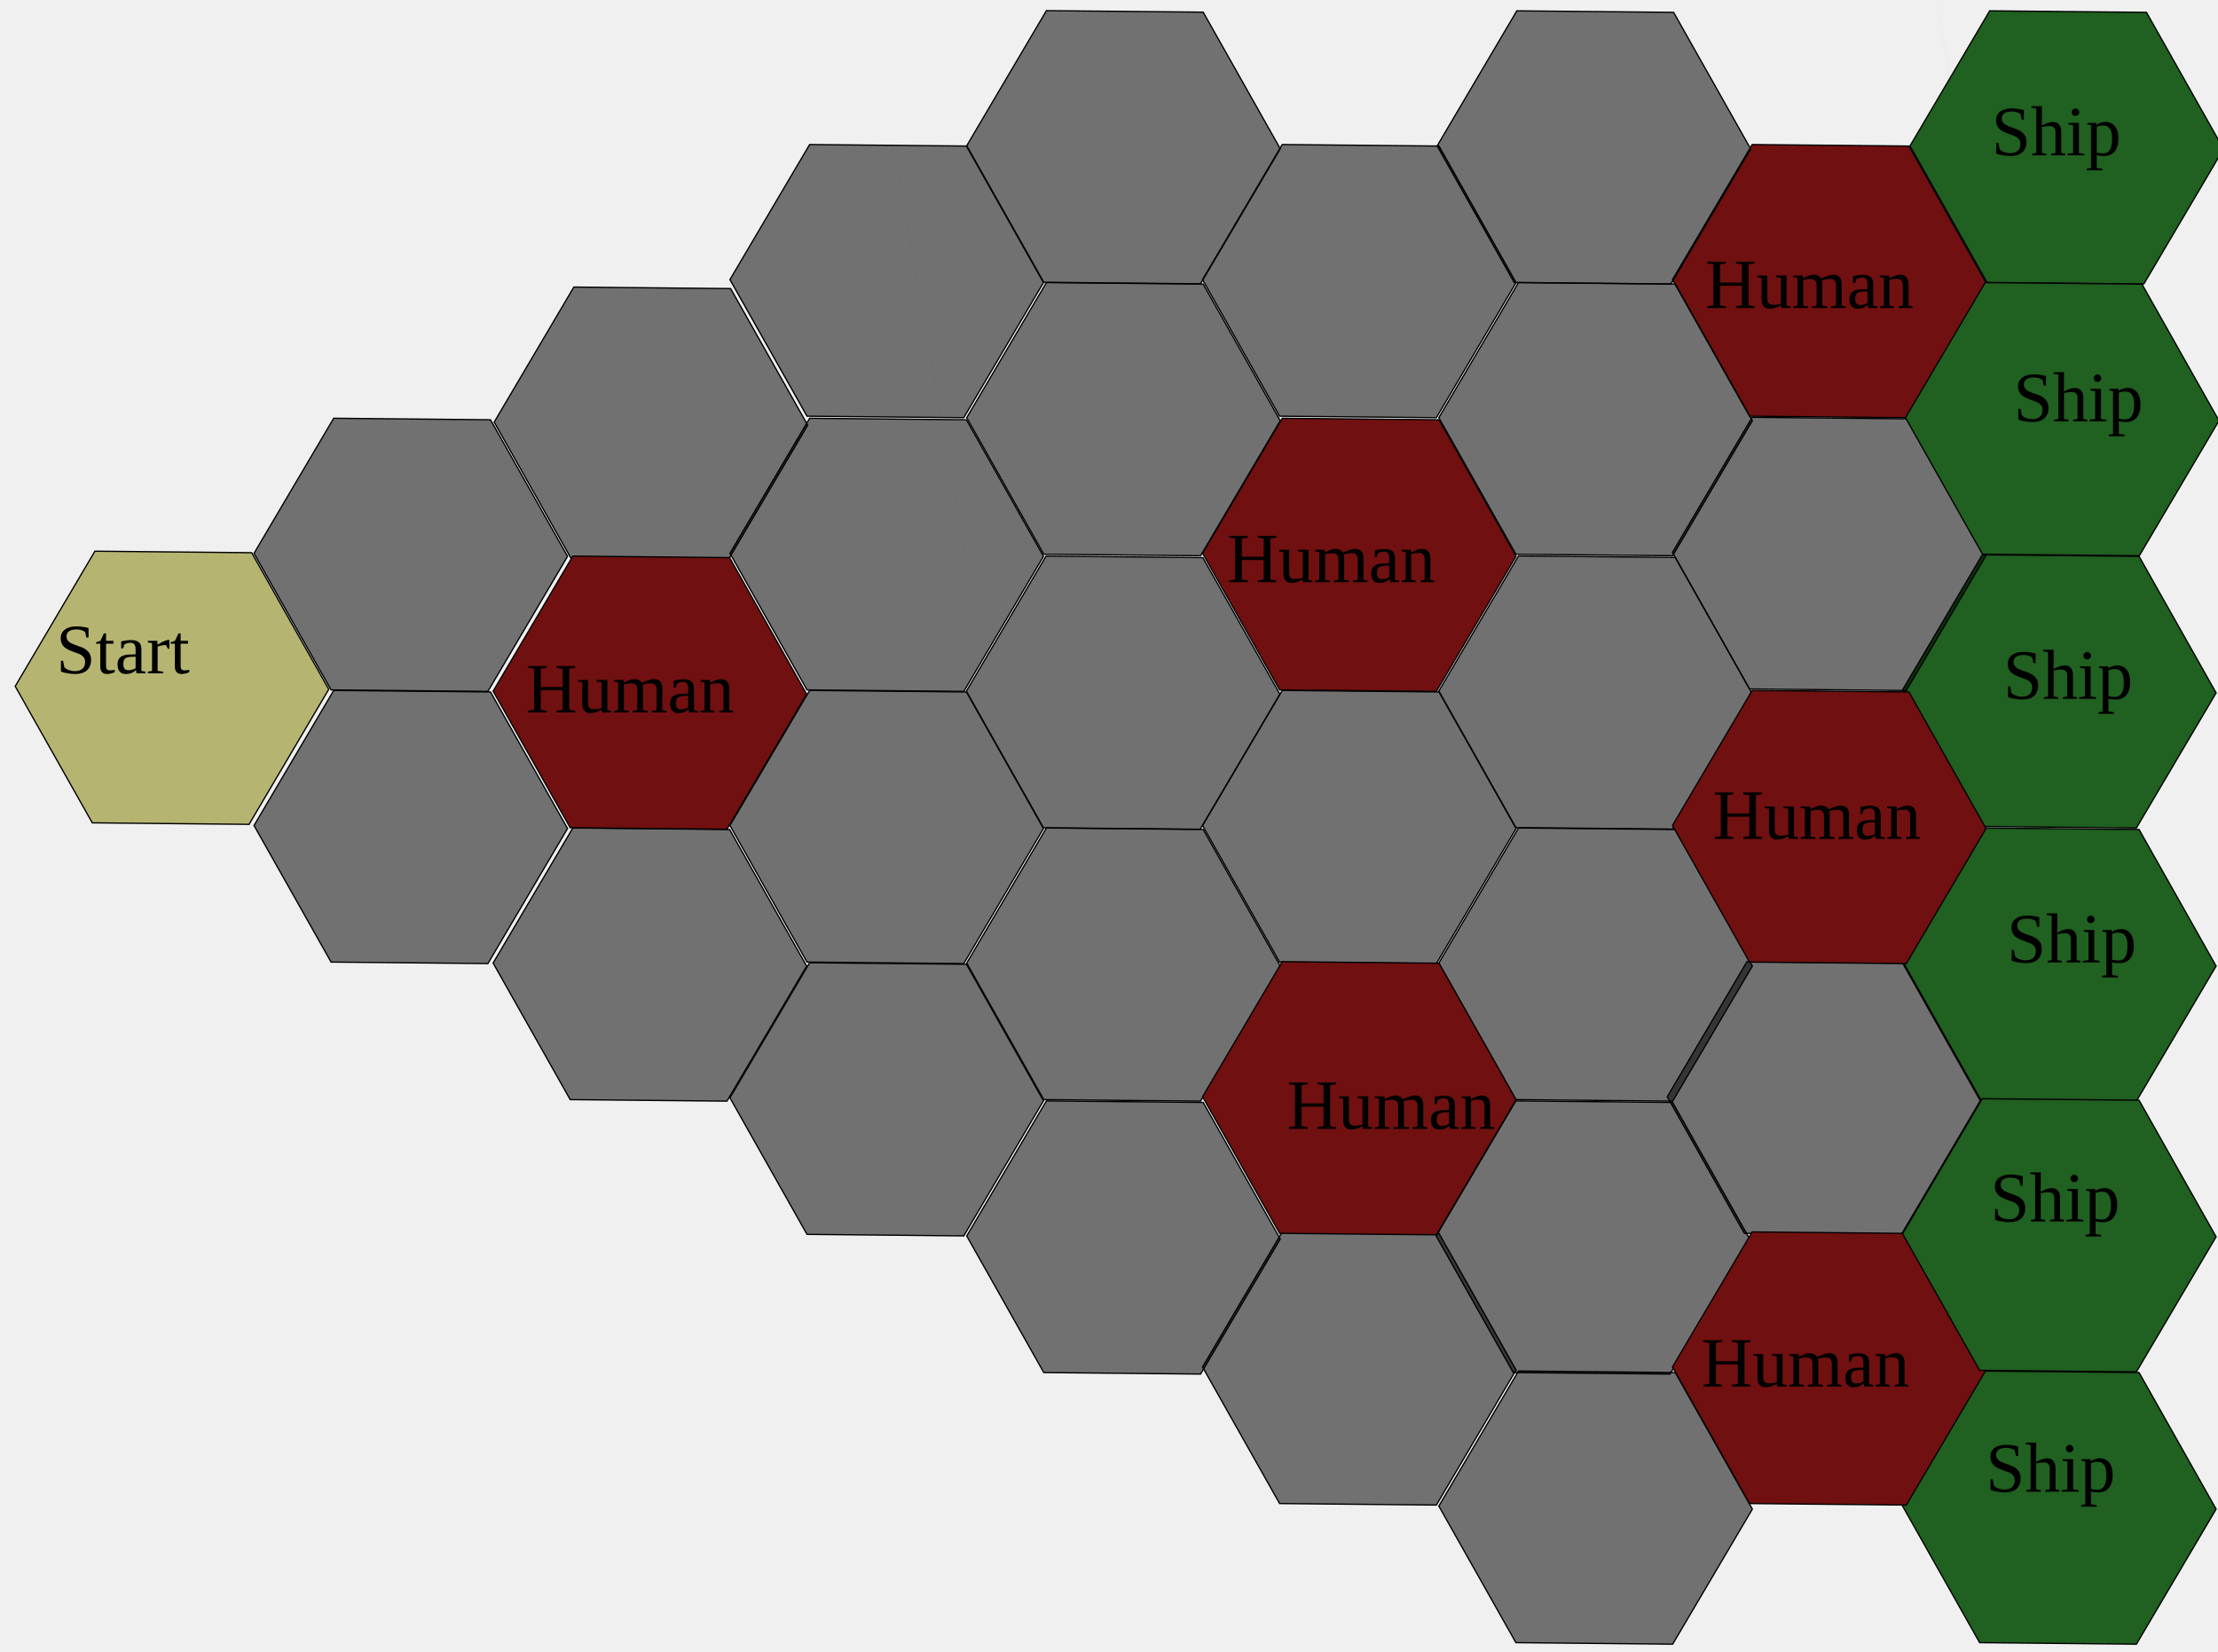
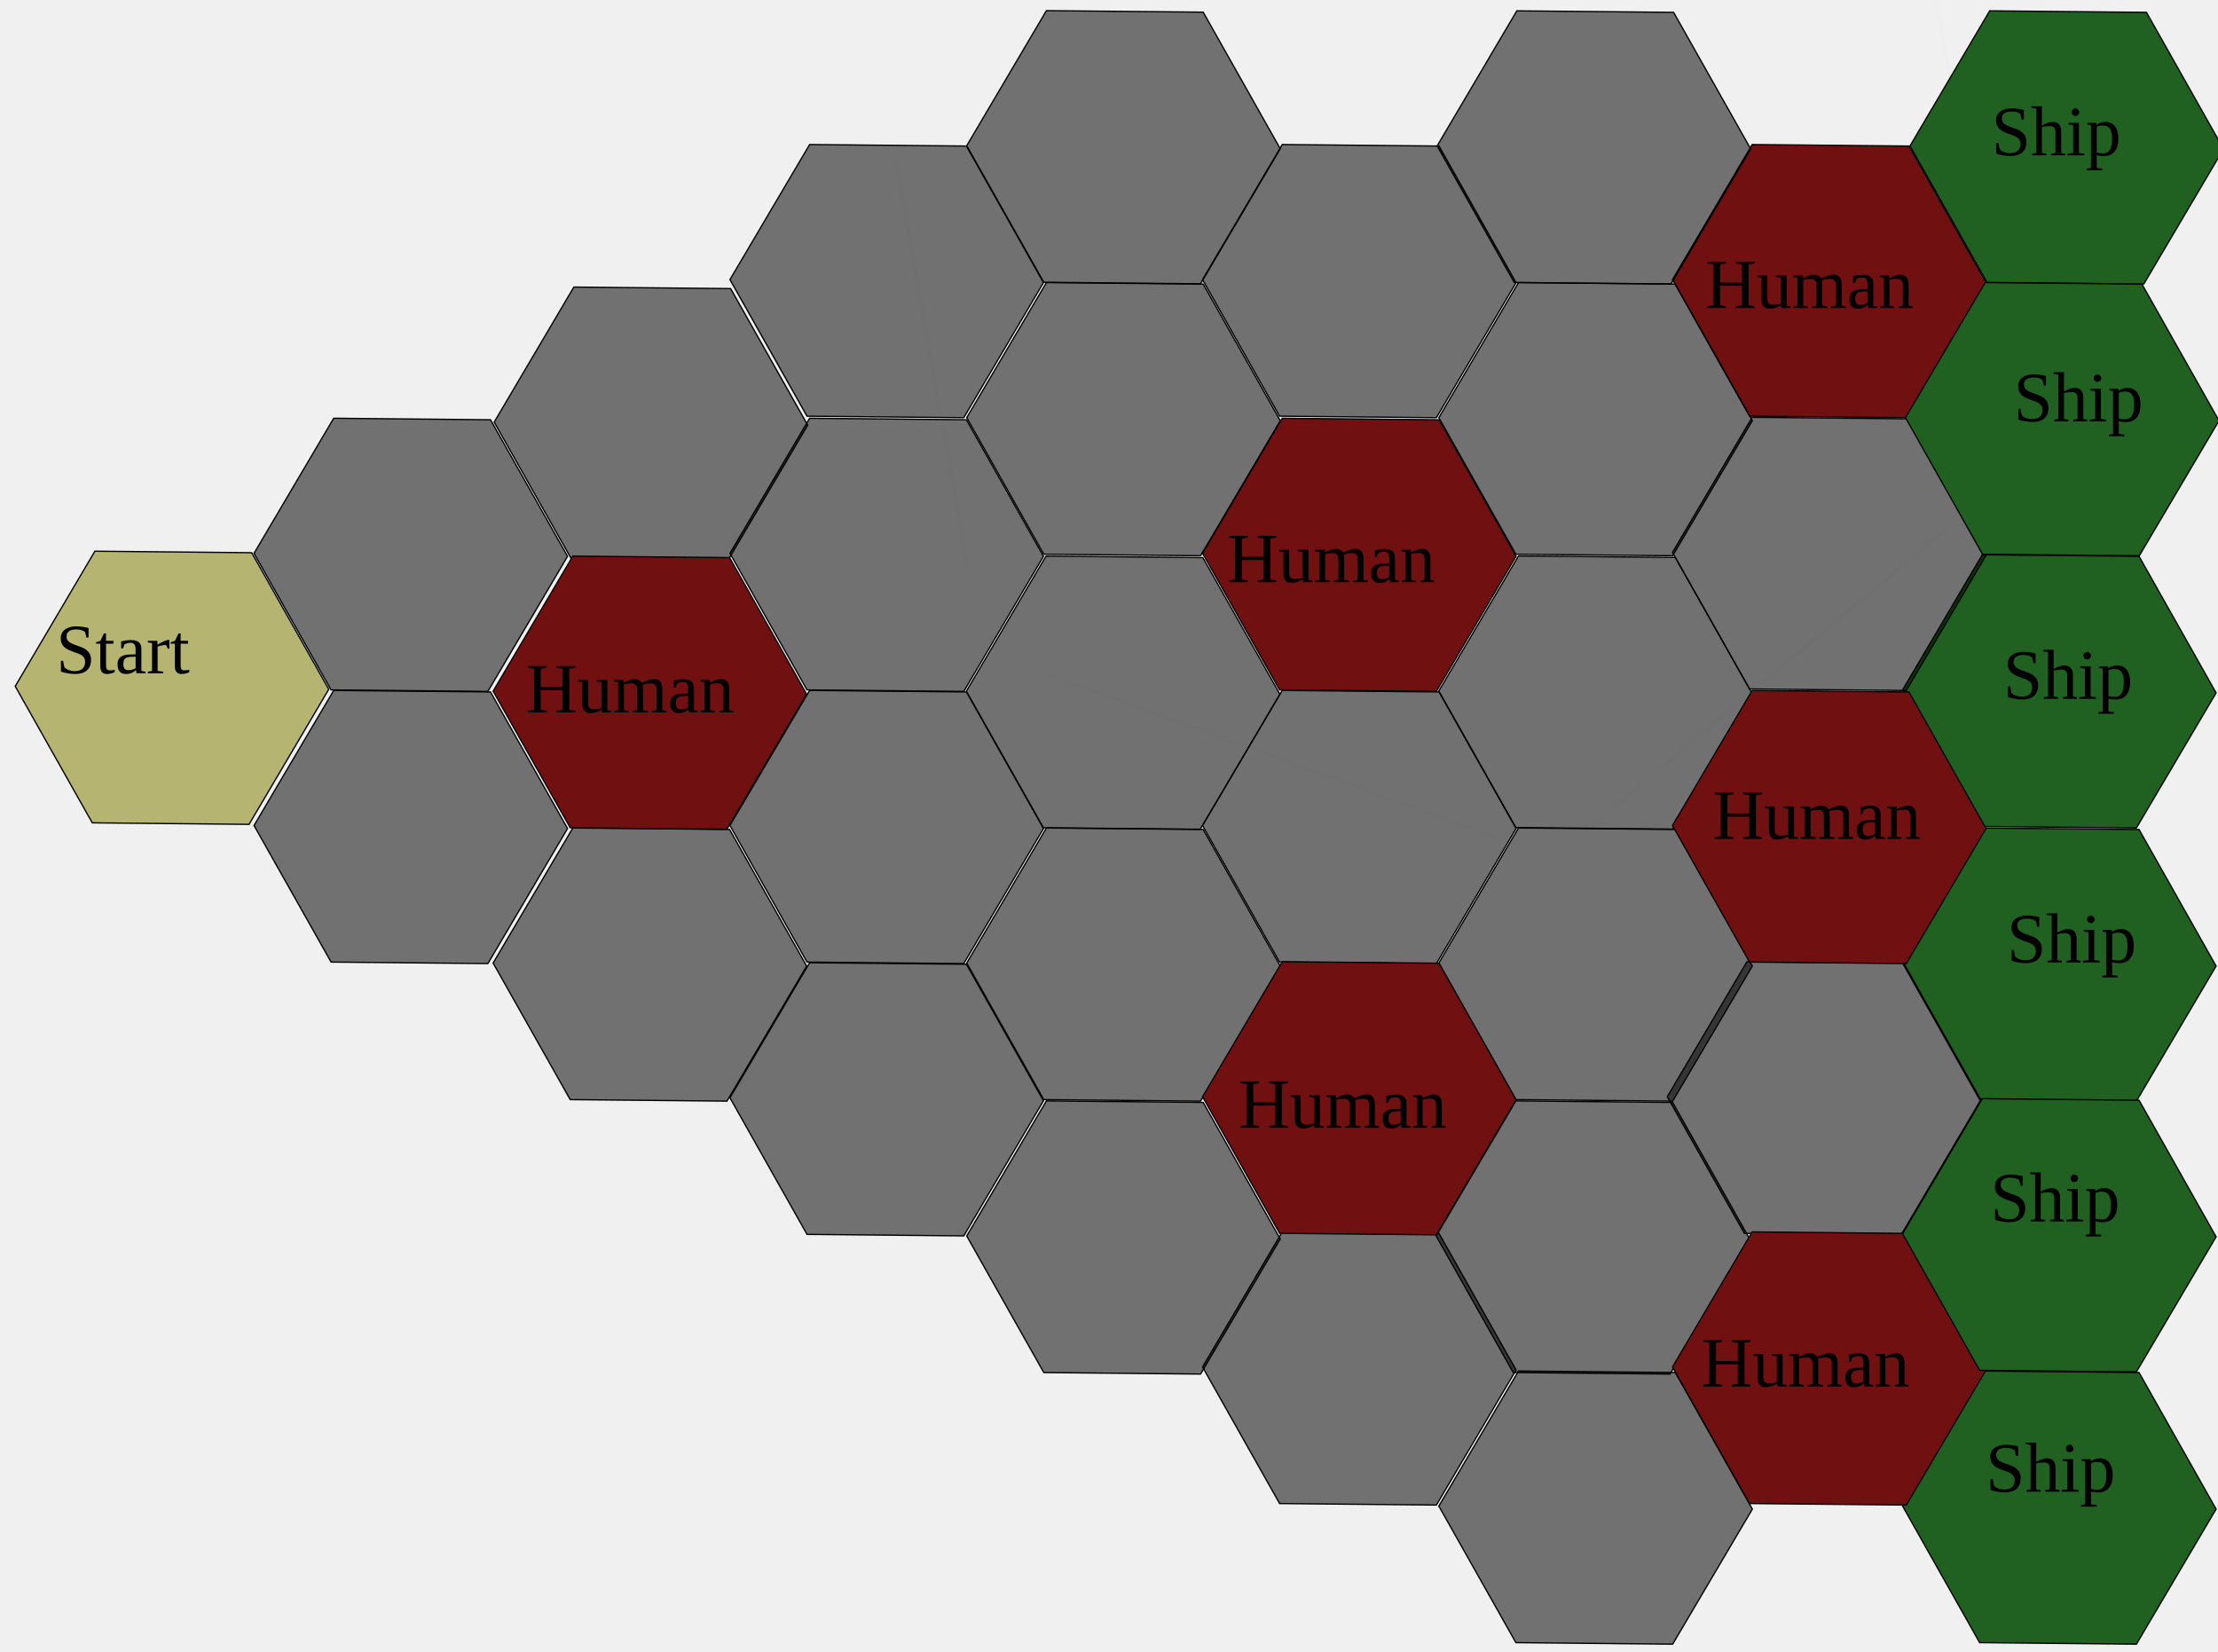
<svg xmlns="http://www.w3.org/2000/svg" xmlns:xlink="http://www.w3.org/1999/xlink" width="192mm" height="143mm" viewBox="0 0 192 143" version="1.1" id="svg5" xml:space="preserve">
  <defs id="defs2">
    <linearGradient id="linearGradient6483">
      <stop style="stop-color:#ffffff;stop-opacity:1;" offset="0" id="stop6481" />
    </linearGradient>
    <linearGradient id="linearGradient1083">
      <stop style="stop-color:#c5c5c5;stop-opacity:0.102;" offset="0" id="stop1079" />
      <stop style="stop-color:#000000;stop-opacity:0;" offset="1" id="stop1081" />
    </linearGradient>
    <radialGradient xlink:href="#linearGradient1083" id="radialGradient1087" cx="122.29" cy="195.302" fx="122.29" fy="195.302" r="44.784" gradientTransform="matrix(1.107363,0,0,1.16057,-10.09323,-204.1595)" gradientUnits="userSpaceOnUse" />
    <clipPath clipPathUnits="userSpaceOnUse" id="clipPath1971">
      <g id="use1973">
        <rect style="fill:#808000;stroke-width:0.265" id="rect1978" width="112.864" height="102.574" x="26.548" y="99.6" />
      </g>
    </clipPath>
  </defs>
  <g id="layer2" />
  <g id="layer1">
    <path style="fill:#ffffff;fill-opacity:0.531;stroke:#000000;stroke-width:0.265;stroke-dasharray:none;stroke-opacity:1" id="path5887" d="m 229.618,-15.281 -0.96,1.662 h -1.919 l -0.96,-1.662 0.96,-1.662 h 1.919 z" transform="translate(5.334425,-16.75813)" />
    <path id="path377" style="fill-opacity:0.531;stroke:url(#radialGradient1087);stroke-width:0.293" d="M 75.893,4.506 116.194,-29.307 m 0,0 49.433,17.996 m 0,0 9.132,51.809 m 0,0 -40.302,33.812 m 0,0 -49.433,-17.996 m 0,0 -9.132,-51.808" />
    <path style="fill:#206020;fill-opacity:1;stroke:#000000;stroke-width:0.265;stroke-dasharray:none;stroke-opacity:1" id="path4897-5-3-6-2-9-1-2-7-6" d="M 74.674,59.355 90.622,87.605 74.131,115.541 41.692,115.228 25.744,86.979 42.235,59.042 Z" transform="matrix(0.4183406,0,0,0.4185043,153.9258,46.96263)" />
    <path style="fill:#206020;fill-opacity:1;stroke:#000000;stroke-width:0.265;stroke-dasharray:none;stroke-opacity:1" id="path4897-5-3-6-2-9-1-2-7-6-1" d="M 74.674,59.355 90.622,87.605 74.131,115.541 41.692,115.228 25.744,86.979 42.235,59.042 Z" transform="matrix(0.4183406,0,0,0.4185043,153.9258,23.31534)" />
    <path style="fill:#711010;fill-opacity:1;stroke:#000000;stroke-width:0.265;stroke-dasharray:none;stroke-opacity:1" id="path4897-5-3-6-2" d="M 74.674,59.355 90.622,87.605 74.131,115.541 41.692,115.228 25.744,86.979 42.235,59.042 Z" transform="matrix(0.4183406,0,0,0.4185043,134.007,-12.19856)" />
    <path style="fill:#206020;fill-opacity:1;stroke:#000000;stroke-width:0.265;stroke-dasharray:none;stroke-opacity:1" id="path4897-5-3-6-2-9-1-2-7-6-1-3" d="M 74.674,59.355 90.622,87.605 74.131,115.541 41.692,115.228 25.744,86.979 42.235,59.042 Z" transform="matrix(0.4183406,0,0,0.4185043,153.9258,93.96917)" />
    <path style="fill:#206020;fill-opacity:1;stroke:#000000;stroke-width:0.265;stroke-dasharray:none;stroke-opacity:1" id="path4897-5-3-6-2-9-1-2-7-6-1-3-6" d="M 74.674,59.355 90.622,87.605 74.131,115.541 41.692,115.228 25.744,86.979 42.235,59.042 Z" transform="matrix(0.4183406,0,0,0.4185043,154.5682,-23.77169)" />
    <path style="fill:#000000;fill-opacity:0.531;stroke:#000000;stroke-width:0.267;stroke-dasharray:none;stroke-opacity:1" id="path4897-5-3-5-0-6-0-6-2" d="M 74.674,59.355 90.622,87.605 74.131,115.541 41.692,115.228 25.744,86.979 42.235,59.042 Z" transform="matrix(0.4183406,0,0,0.4185043,113.551,70.58884)" />
    <path style="fill:#000000;fill-opacity:0.531;stroke:#000000;stroke-width:0.267;stroke-dasharray:none;stroke-opacity:1" id="path4897-5-3-5-0-6-0-6-2-5" d="M 74.674,59.355 90.622,87.605 74.131,115.541 41.692,115.228 25.744,86.979 42.235,59.042 Z" transform="matrix(0.4183406,0,0,0.4185043,93.32735,81.92749)" />
    <path style="fill:#000000;fill-opacity:0.531;stroke:#000000;stroke-width:0.267;stroke-dasharray:none;stroke-opacity:1" id="path4897-5-3-5-0-6-0-6-2-5-3" d="M 74.674,59.355 90.622,87.605 74.131,115.541 41.692,115.228 25.744,86.979 42.235,59.042 Z" transform="matrix(0.4183406,0,0,0.4185043,93.32735,35.05651)" />
    <path style="fill:#000000;fill-opacity:0.531;stroke:#000000;stroke-width:0.267;stroke-dasharray:none;stroke-opacity:1" id="path4897-5-3-5-0-6-0-6-2-5-3-6" d="M 74.674,59.355 90.622,87.605 74.131,115.541 41.692,115.228 25.744,86.979 42.235,59.042 Z" transform="matrix(0.4183406,0,0,0.4185043,93.32735,-12.19856)" />
    <path style="fill:#000000;fill-opacity:0.531;stroke:#000000;stroke-width:0.267;stroke-dasharray:none;stroke-opacity:1" id="path4897-5-3-5-0-6-0-6-2-5-3-6-0" d="M 74.674,59.355 90.622,87.605 74.131,115.541 41.692,115.228 25.744,86.979 42.235,59.042 Z" transform="matrix(0.4183406,0,0,0.4185043,72.91371,-23.78833)" />
    <path style="fill:#000000;fill-opacity:0.531;stroke:#000000;stroke-width:0.267;stroke-dasharray:none;stroke-opacity:1" id="path4897-5-3-5-0-6-0-6-2-5-3-6-0-6" d="M 74.674,59.355 90.622,87.605 74.131,115.541 41.692,115.228 25.744,86.979 42.235,59.042 Z" transform="matrix(0.4183406,0,0,0.4185043,72.91371,-0.2481198)" />
    <path style="fill:#000000;fill-opacity:0.531;stroke:#000000;stroke-width:0.267;stroke-dasharray:none;stroke-opacity:1" id="path4897-5-3-5-0-6-0-6-2-5-3-6-0-6-2" d="M 74.674,59.355 90.622,87.605 74.131,115.541 41.692,115.228 25.744,86.979 42.235,59.042 Z" transform="matrix(0.4183406,0,0,0.4185043,72.88225,23.42769)" />
    <path style="fill:#000000;fill-opacity:0.531;stroke:#000000;stroke-width:0.267;stroke-dasharray:none;stroke-opacity:1" id="path4897-5-3-5-0-6-0-6-2-5-3-6-0-6-2-6" d="M 74.674,59.355 90.622,87.605 74.131,115.541 41.692,115.228 25.744,86.979 42.235,59.042 Z" transform="matrix(0.4183406,0,0,0.4185043,72.91371,46.96263)" />
    <path style="fill:#000000;fill-opacity:0.531;stroke:#000000;stroke-width:0.267;stroke-dasharray:none;stroke-opacity:1" id="path4897-5-3-5-0-6-0-6-2-5-3-6-0-6-2-6-1" d="M 74.674,59.355 90.622,87.605 74.131,115.541 41.692,115.228 25.744,86.979 42.235,59.042 Z" transform="matrix(0.4183406,0,0,0.4185043,72.91371,70.58884)" />
    <path style="fill:#000000;fill-opacity:0.531;stroke:#000000;stroke-width:0.267;stroke-dasharray:none;stroke-opacity:1" id="path4897-5-3-5-0-6-0-6-2-5-3-6-0-6-2-6-1-8" d="M 74.674,59.355 90.622,87.605 74.131,115.541 41.692,115.228 25.744,86.979 42.235,59.042 Z" transform="matrix(0.4183406,0,0,0.4185043,52.41692,58.62797)" />
    <path style="fill:#000000;fill-opacity:0.531;stroke:#000000;stroke-width:0.267;stroke-dasharray:none;stroke-opacity:1" id="path4897-5-3-5-0-6-0-6-2-5-3-6-0-6-2-6-1-8-7" d="M 74.674,59.355 90.622,87.605 74.131,115.541 41.692,115.228 25.744,86.979 42.235,59.042 Z" transform="matrix(0.4183406,0,0,0.4185043,52.41692,35.05651)" />
    <path style="fill:#000000;fill-opacity:0.531;stroke:#000000;stroke-width:0.267;stroke-dasharray:none;stroke-opacity:1" id="path4897-5-3-5-0-6-0-6-2-5-3-6-0-6-2-6-1-8-7-2" d="M 74.674,59.355 90.622,87.605 74.131,115.541 41.692,115.228 25.744,86.979 42.235,59.042 Z" transform="matrix(0.4183406,0,0,0.4185043,52.41692,11.49564)" />
    <path style="fill:#000000;fill-opacity:0.531;stroke:#000000;stroke-width:0.267;stroke-dasharray:none;stroke-opacity:1" id="path4897-5-3-5-0-6-0-6-2-5-3-6-0-6-2-6-1-8-7-2-0" d="M 74.674,59.355 90.622,87.605 74.131,115.541 41.692,115.228 25.744,86.979 42.235,59.042 Z" transform="matrix(0.4183406,0,0,0.4185043,52.41692,-12.19856)" />
    <path style="fill:#000000;fill-opacity:0.531;stroke:#000000;stroke-width:0.267;stroke-dasharray:none;stroke-opacity:1" id="path4897-5-3-5-0-6-0-6-2-5-3-6-0-6-2-6-1-8-7-2-0-2" d="M 74.674,59.355 90.622,87.605 74.131,115.541 41.692,115.228 25.744,86.979 42.235,59.042 Z" transform="matrix(0.4183406,0,0,0.4185043,32.00682,0.139329)" />
    <path style="fill:#000000;fill-opacity:0.531;stroke:#000000;stroke-width:0.267;stroke-dasharray:none;stroke-opacity:1" id="path4897-5-3-5-0-6-0-6-2-5-3-6-0-6-2-6-1-8-7-2-0-2-3" d="M 74.674,59.355 90.622,87.605 74.131,115.541 41.692,115.228 25.744,86.979 42.235,59.042 Z" transform="matrix(0.4183406,0,0,0.4185043,31.91703,46.96263)" />
    <path style="fill:#000000;fill-opacity:0.531;stroke:#000000;stroke-width:0.267;stroke-dasharray:none;stroke-opacity:1" id="path4897-5-3-5-0-6-0-6-2-5-3-6-0-6-2-6-1-8-7-2-0-2-3-9" d="M 74.674,59.355 90.622,87.605 74.131,115.541 41.692,115.228 25.744,86.979 42.235,59.042 Z" transform="matrix(0.4183406,0,0,0.4185043,11.21952,11.49564)" />
    <path style="fill:#000000;fill-opacity:0.531;stroke:#000000;stroke-width:0.267;stroke-dasharray:none;stroke-opacity:1" id="path4897-5-3-5-0-6-0-6-2-5-3-6-0-6-2-6-1-8-7-2-0-2-3-5" d="M 74.674,59.355 90.622,87.605 74.131,115.541 41.692,115.228 25.744,86.979 42.235,59.042 Z" transform="matrix(0.4183406,0,0,0.4185043,11.21952,35.05651)" />
    <path style="fill:#808000;fill-opacity:0.531;stroke:#000000;stroke-width:0.267;stroke-dasharray:none;stroke-opacity:1" id="path4897-5-3-5-0-6-0-6-2-5-3-6-0-6-2-6-1-8-7-2-0-2-3-5-2" d="M 74.674,59.355 90.622,87.605 74.131,115.541 41.692,115.228 25.744,86.979 42.235,59.042 Z" transform="matrix(0.4183406,0,0,0.4185043,-9.453224,23.00381)" />
    <path style="fill:#000000;fill-opacity:0.531;stroke:#000000;stroke-width:0.267;stroke-dasharray:none;stroke-opacity:1" id="path4897-5-3-5-0-6-0-6-2-3" d="M 74.674,59.355 90.622,87.605 74.131,115.541 41.692,115.228 25.744,86.979 42.235,59.042 Z" transform="matrix(0.4183406,0,0,0.4185043,113.6355,-23.77169)" />
    <path style="fill:#000000;fill-opacity:0.531;stroke:#000000;stroke-width:0.267;stroke-dasharray:none;stroke-opacity:1" id="path4897-5-3-5-0-6-0-6-2-56" d="M 74.674,59.355 90.622,87.605 74.131,115.541 41.692,115.228 25.744,86.979 42.235,59.042 Z" transform="matrix(0.4183406,0,0,0.4185043,113.7811,93.96917)" />
    <path style="fill:#000000;fill-opacity:0.531;stroke:#000000;stroke-width:0.267;stroke-dasharray:none;stroke-opacity:1" id="path4897-5-3-5-0-6-0-6-2-29" d="M 74.674,59.355 90.622,87.605 74.131,115.541 41.692,115.228 25.744,86.979 42.235,59.042 Z" transform="matrix(0.4183406,0,0,0.4185043,113.7811,-0.2481198)" />
    <path style="fill:#000000;fill-opacity:0.531;stroke:#000000;stroke-width:0.267;stroke-dasharray:none;stroke-opacity:1" id="path4897-5-3-5-0-6-0-6-2-1" d="M 74.674,59.355 90.622,87.605 74.131,115.541 41.692,115.228 25.744,86.979 42.235,59.042 Z" transform="matrix(0.4183406,0,0,0.4185043,113.7811,23.41343)" />
    <path style="fill:#000000;fill-opacity:0.531;stroke:#000000;stroke-width:0.267;stroke-dasharray:none;stroke-opacity:1" id="path4897-5-3-5-0-6-0-6-2-27" d="M 74.674,59.355 90.622,87.605 74.131,115.541 41.692,115.228 25.744,86.979 42.235,59.042 Z" transform="matrix(0.4183406,0,0,0.4185043,113.7811,46.96263)" />
    <path style="fill:#000000;fill-opacity:0.531;stroke:#000000;stroke-width:0.265;stroke-dasharray:none;stroke-opacity:1" id="path4897-5-3-5-0-6-0-6-2-2" d="M 74.674,59.355 90.622,87.605 74.131,115.541 41.692,115.228 25.744,86.979 42.235,59.042 Z" transform="matrix(0.4183406,0,0,0.4185043,133.5562,58.53693)" />
    <path style="fill:#000000;fill-opacity:0.531;stroke:#000000;stroke-width:0.265;stroke-dasharray:none;stroke-opacity:1" id="path4897-5-3-5-0-6-0-6-2-2-8" d="M 74.674,59.355 90.622,87.605 74.131,115.541 41.692,115.228 25.744,86.979 42.235,59.042 Z" transform="matrix(0.4183406,0,0,0.4185043,134.007,11.41582)" />
    <path style="fill:#206020;fill-opacity:1;stroke:#000000;stroke-width:0.265;stroke-dasharray:none;stroke-opacity:1" id="path4897-5-3-6-2-9-1-2-7-6-1-8" d="M 74.674,59.355 90.622,87.605 74.131,115.541 41.692,115.228 25.744,86.979 42.235,59.042 Z" transform="matrix(0.4183406,0,0,0.4185043,154.1761,-0.2481198)" />
    <path style="fill:#711010;fill-opacity:1;stroke:#000000;stroke-width:0.265;stroke-dasharray:none;stroke-opacity:1" id="path4897-5-3-6-2-7" d="M 74.674,59.355 90.622,87.605 74.131,115.541 41.692,115.228 25.744,86.979 42.235,59.042 Z" transform="matrix(0.4183406,0,0,0.4185043,134.007,35.05651)" />
    <path style="fill:#711010;fill-opacity:1;stroke:#000000;stroke-width:0.265;stroke-dasharray:none;stroke-opacity:1" id="path4897-5-3-6-2-7-0" d="M 74.674,59.355 90.622,87.605 74.131,115.541 41.692,115.228 25.744,86.979 42.235,59.042 Z" transform="matrix(0.4183406,0,0,0.4185043,93.32735,58.53693)" />
    <path style="fill:#711010;fill-opacity:1;stroke:#000000;stroke-width:0.265;stroke-dasharray:none;stroke-opacity:1" id="path4897-5-3-6-2-7-0-9" d="M 74.674,59.355 90.622,87.605 74.131,115.541 41.692,115.228 25.744,86.979 42.235,59.042 Z" transform="matrix(0.4183406,0,0,0.4185043,93.32735,11.49564)" />
    <path style="fill:#711010;fill-opacity:1;stroke:#000000;stroke-width:0.265;stroke-dasharray:none;stroke-opacity:1" id="path4897-5-3-6-2-7-0-9-7" d="M 74.674,59.355 90.622,87.605 74.131,115.541 41.692,115.228 25.744,86.979 42.235,59.042 Z" transform="matrix(0.4183406,0,0,0.4185043,31.91703,23.42769)" />
    <path style="fill:#711010;fill-opacity:1;stroke:#000000;stroke-width:0.265;stroke-dasharray:none;stroke-opacity:1" id="path4897-5-3-6-2-7-7" d="M 74.674,59.355 90.622,87.605 74.131,115.541 41.692,115.228 25.744,86.979 42.235,59.042 Z" transform="matrix(0.4183406,0,0,0.4185043,134.007,81.92749)" />
    <path style="fill:#206020;fill-opacity:1;stroke:#000000;stroke-width:0.265;stroke-dasharray:none;stroke-opacity:1" id="path4897-5-3-6-2-9-1-2-7" d="M 74.674,59.355 90.622,87.605 74.131,115.541 41.692,115.228 25.744,86.979 42.235,59.042 Z" transform="matrix(0.4183406,0,0,0.4185043,153.9258,70.39755)" />
    <text xml:space="preserve" style="font-size:6.122px;fill:#000000;stroke-width:0.51" x="174.294" y="36.468" id="text402">
      <tspan id="tspan400" style="stroke-width:0.51" x="174.294" y="36.468">Ship</tspan>
    </text>
    <text xml:space="preserve" style="font-size:6.122px;fill:#000000;stroke-width:0.51" x="172.383" y="13.442" id="text402-8">
      <tspan id="tspan400-4" style="stroke-width:0.51" x="172.383" y="13.442">Ship</tspan>
    </text>
    <text xml:space="preserve" style="font-size:6.122px;fill:#000000;stroke-width:0.51" x="173.397" y="60.491" id="text402-8-5">
      <tspan id="tspan400-4-0" style="stroke-width:0.51" x="173.397" y="60.491">Ship</tspan>
    </text>
    <text xml:space="preserve" style="font-size:6.122px;fill:#000000;stroke-width:0.51" x="173.716" y="83.311" id="text402-8-5-3">
      <tspan id="tspan400-4-0-6" style="stroke-width:0.51" x="173.716" y="83.311">Ship</tspan>
    </text>
    <text xml:space="preserve" style="font-size:6.122px;fill:#000000;stroke-width:0.51" x="172.28" y="105.735" id="text402-8-5-3-1">
      <tspan id="tspan400-4-0-6-0" style="stroke-width:0.51" x="172.28" y="105.735">Ship</tspan>
    </text>
    <text xml:space="preserve" style="font-size:6.122px;fill:#000000;stroke-width:0.51" x="171.885" y="129.124" id="text402-8-5-3-1-6">
      <tspan id="tspan400-4-0-6-0-3" style="stroke-width:0.51" x="171.885" y="129.124">Ship</tspan>
    </text>
    <text xml:space="preserve" style="font-size:6.122px;fill:#000000;stroke-width:0.51" x="147.627" y="26.662" id="text402-2">
      <tspan id="tspan400-8" style="stroke-width:0.51" x="147.627" y="26.662">Human</tspan>
    </text>
    <text xml:space="preserve" style="font-size:6.122px;fill:#000000;stroke-width:0.51" x="148.268" y="72.618" id="text402-2-9">
      <tspan id="tspan400-8-7" style="stroke-width:0.51" x="148.268" y="72.618">Human</tspan>
    </text>
    <text xml:space="preserve" style="font-size:6.122px;fill:#000000;stroke-width:0.51" x="147.277" y="120.021" id="text402-2-9-3">
      <tspan id="tspan400-8-7-6" style="stroke-width:0.51" x="147.277" y="120.021">Human</tspan>
    </text>
-     <text xml:space="preserve" style="font-size:6.122px;fill:#000000;stroke-width:0.51" x="111.412" y="97.719" id="text402-2-9-3-1">
-       <tspan id="tspan400-8-7-6-2" style="stroke-width:0.51" x="111.412" y="97.719">Human</tspan>
+     <text xml:space="preserve" style="font-size:6.122px;fill:#000000;stroke-width:0.51" x="107.223" y="97.622" id="text402-2-9-3-1">
+       <tspan id="tspan400-8-7-6-2" style="stroke-width:0.51" x="107.223" y="97.622">Human</tspan>
    </text>
    <text xml:space="preserve" style="font-size:6.122px;fill:#000000;stroke-width:0.51" x="106.236" y="50.402" id="text402-2-9-3-1-9">
      <tspan id="tspan400-8-7-6-2-3" style="stroke-width:0.51" x="106.236" y="50.402">Human</tspan>
    </text>
    <text xml:space="preserve" style="font-size:6.122px;fill:#000000;stroke-width:0.51" x="45.542" y="61.671" id="text402-2-9-3-1-9-1">
      <tspan id="tspan400-8-7-6-2-3-9" style="stroke-width:0.51" x="45.542" y="61.671">Human</tspan>
    </text>
    <text xml:space="preserve" style="font-size:6.122px;fill:#000000;stroke-width:0.51" x="4.85" y="58.28" id="text402-2-9-3-1-9-1-4">
      <tspan id="tspan400-8-7-6-2-3-9-7" style="stroke-width:0.51" x="4.85" y="58.28">Start</tspan>
    </text>
  </g>
</svg>
